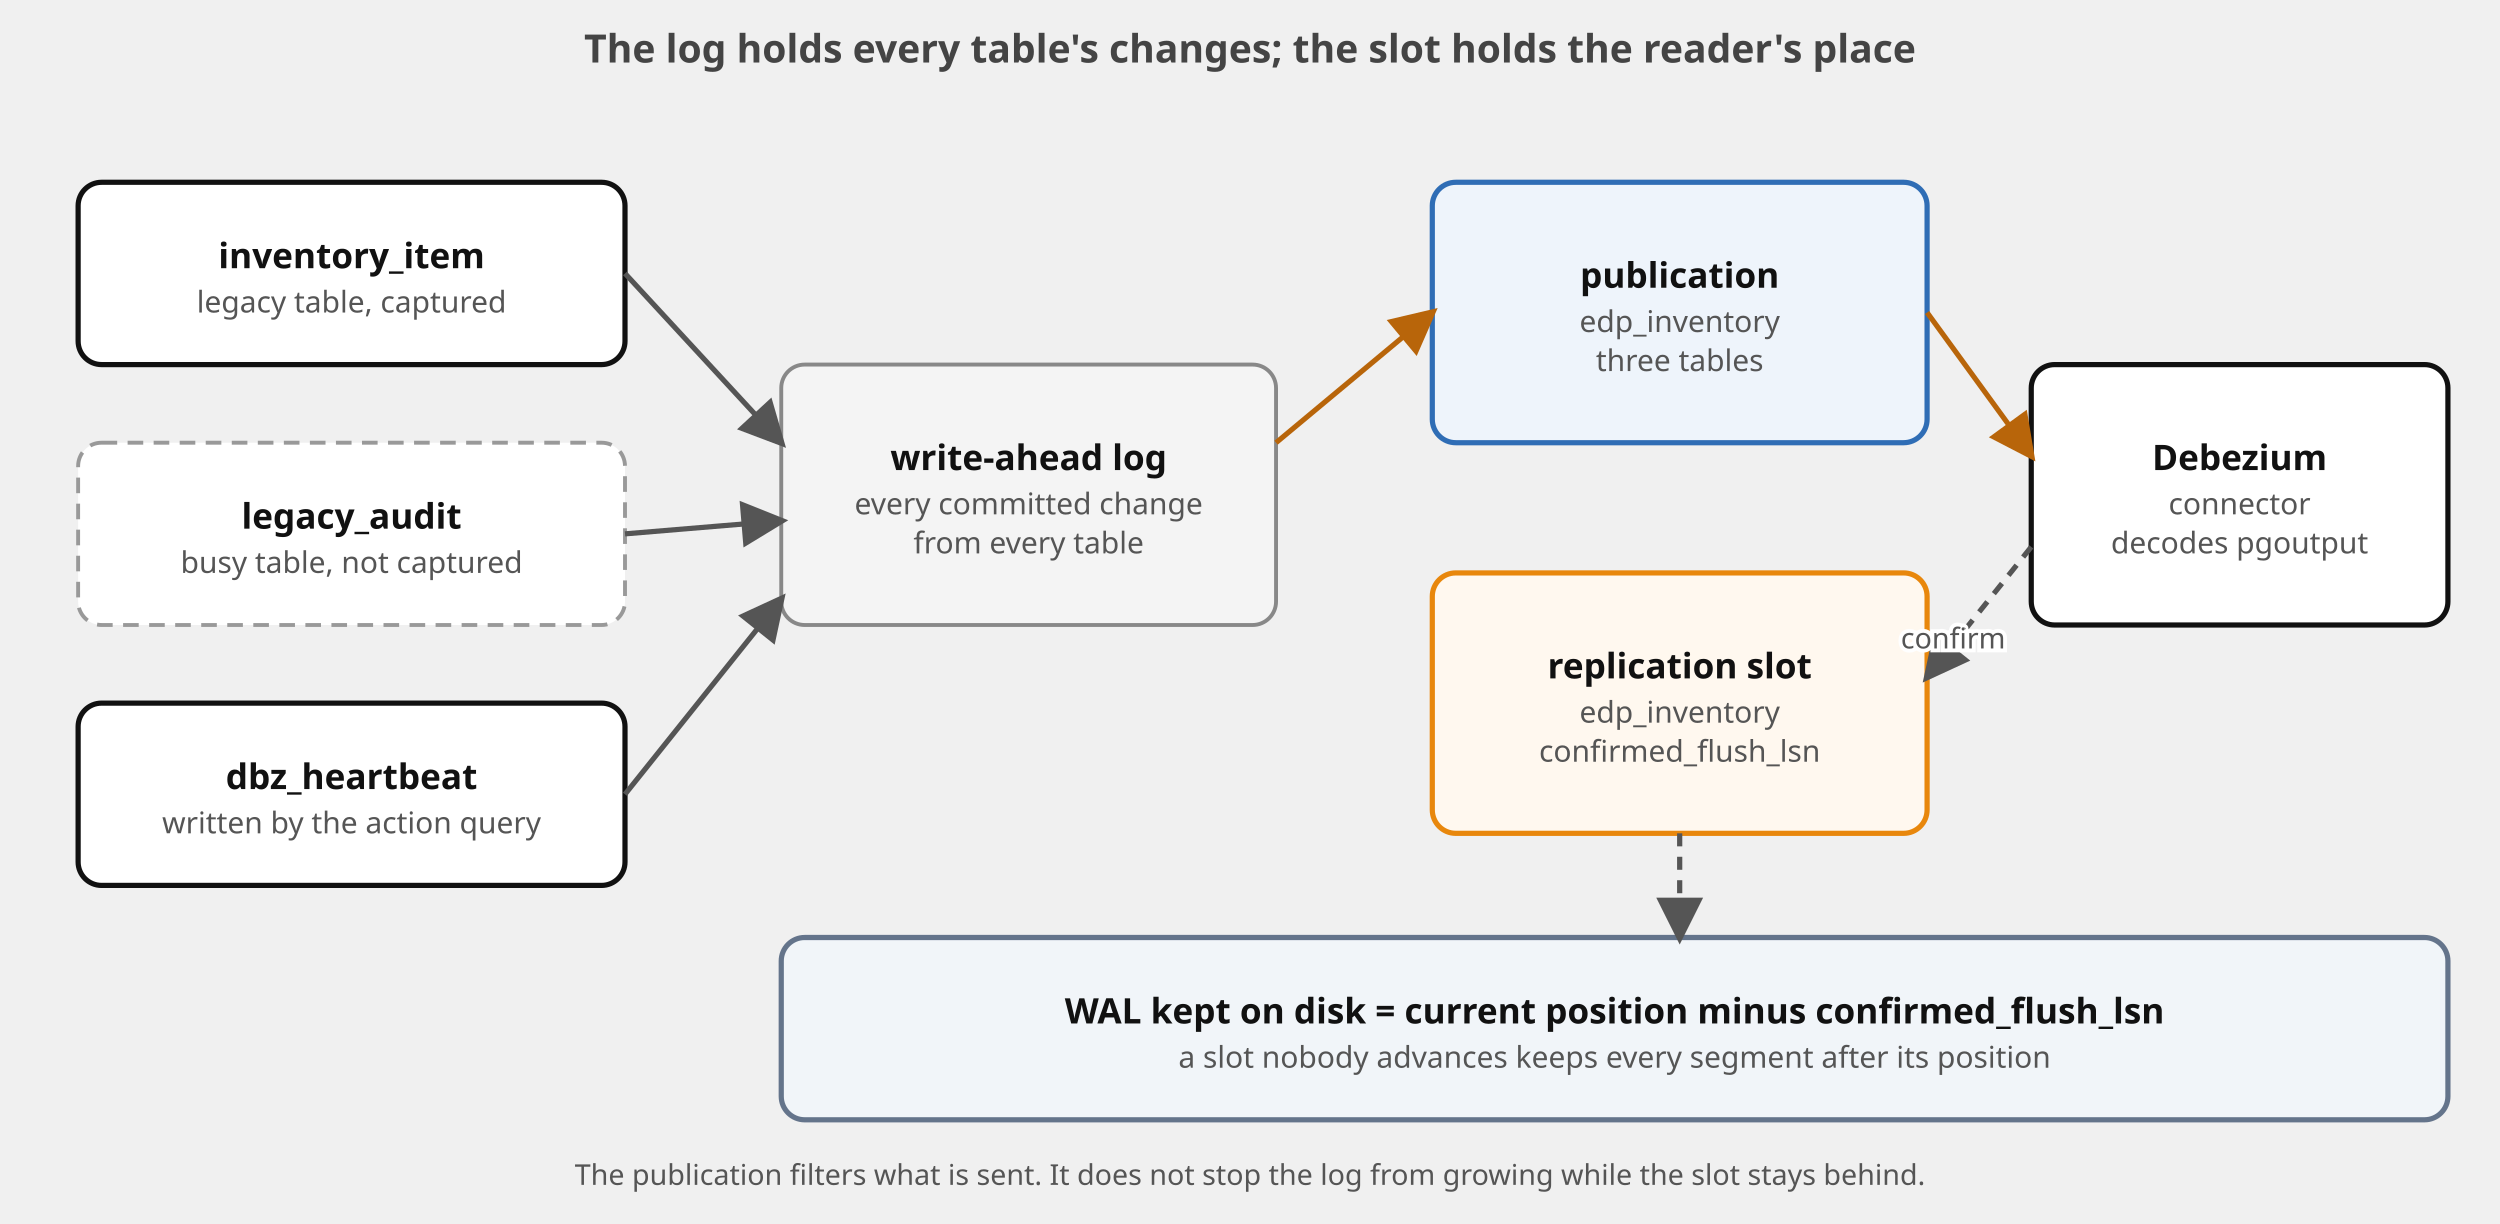
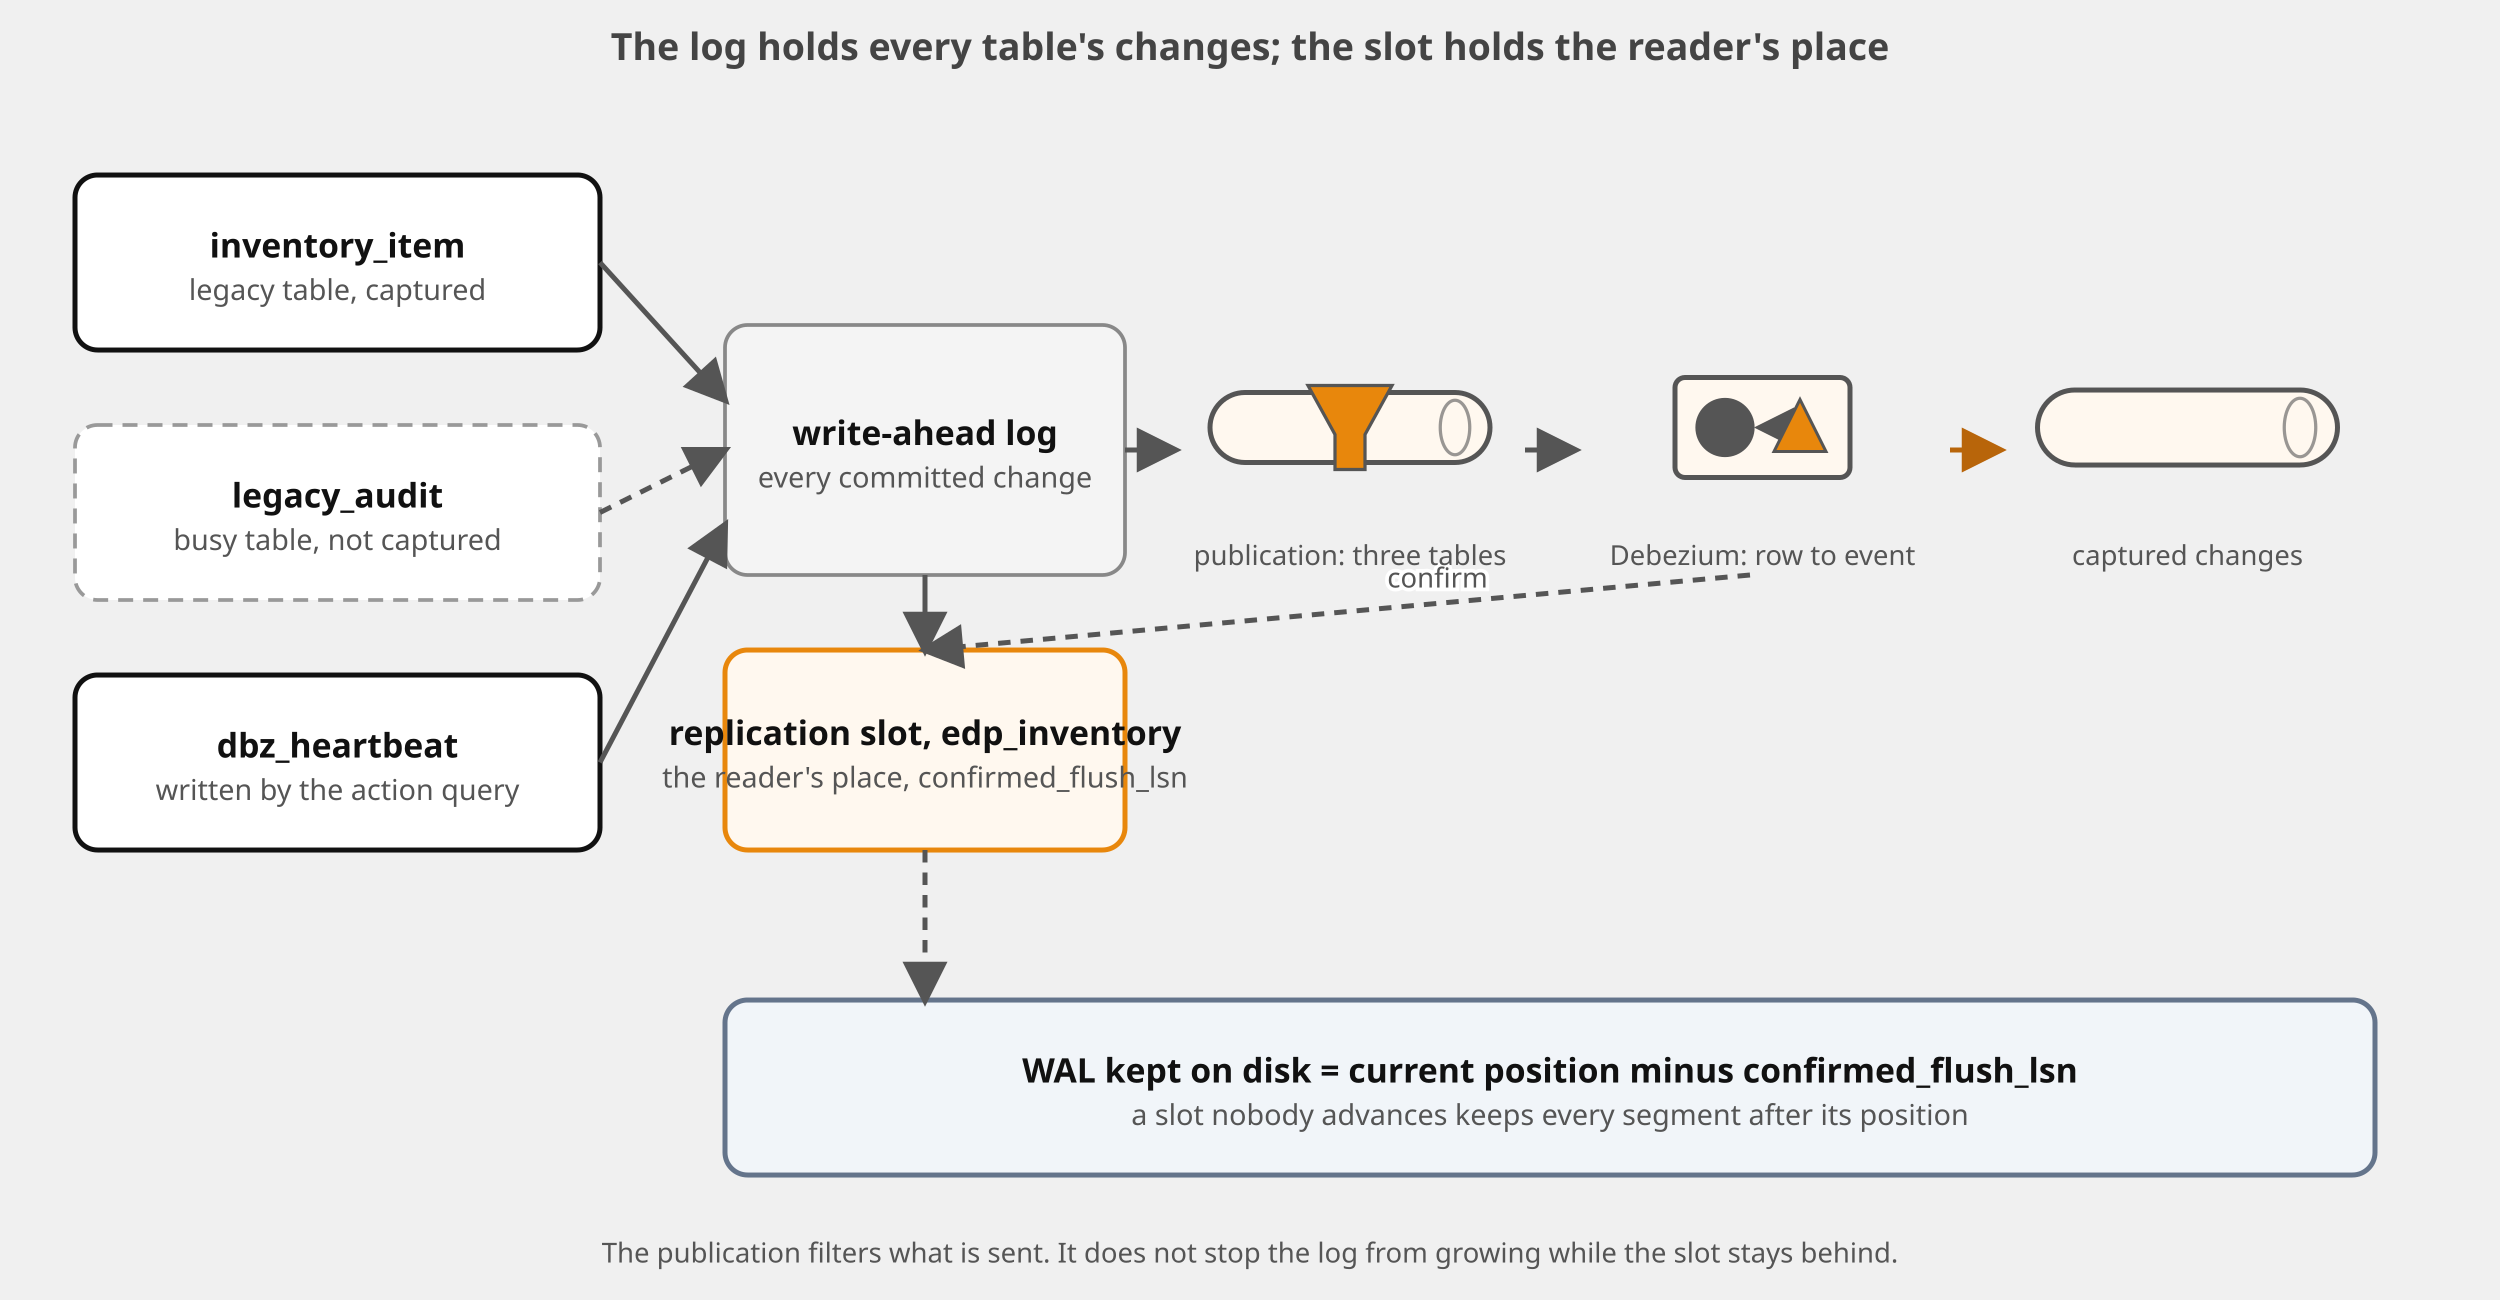
- <svg xmlns="http://www.w3.org/2000/svg" viewBox="0 0 960 470" font-family="'Red Hat Text', system-ui, sans-serif" role="img">
+ <svg xmlns="http://www.w3.org/2000/svg" viewBox="0 0 1000 520" font-family="'Red Hat Text', system-ui, sans-serif" role="img">
  <defs>
    <marker id="a" viewBox="0 0 10 10" refX="8.5" refY="5" markerWidth="9" markerHeight="9" orient="auto-start-reverse">
      <path d="M0,0 L10,5 L0,10 z" fill="#555" />
    </marker>
    <marker id="am" viewBox="0 0 10 10" refX="8.5" refY="5" markerWidth="9" markerHeight="9" orient="auto-start-reverse">
      <path d="M0,0 L10,5 L0,10 z" fill="#b8650a" />
    </marker>
  </defs>
  <rect x="30" y="70" width="210" height="70" rx="9" fill="#ffffff" stroke="#111111" stroke-width="2" />
  <text x="135.0" y="103.0" font-size="13.5" font-weight="700" fill="#111111" text-anchor="middle">inventory_item</text>
  <text x="135.0" y="120.0" font-size="11.5" fill="#555555" text-anchor="middle">legacy table, captured</text>
  <rect x="30" y="170" width="210" height="70" rx="9" fill="#ffffff" stroke="#999999" stroke-width="1.5" stroke-dasharray="6 4" />
  <text x="135.0" y="203.0" font-size="13.5" font-weight="700" fill="#111111" text-anchor="middle">legacy_audit</text>
  <text x="135.0" y="220.0" font-size="11.5" fill="#555555" text-anchor="middle">busy table, not captured</text>
  <rect x="30" y="270" width="210" height="70" rx="9" fill="#ffffff" stroke="#111111" stroke-width="2" />
  <text x="135.0" y="303.0" font-size="13.5" font-weight="700" fill="#111111" text-anchor="middle">dbz_heartbeat</text>
  <text x="135.0" y="320.0" font-size="11.5" fill="#555555" text-anchor="middle">written by the action query</text>
-   <rect x="300" y="140" width="190" height="100" rx="9" fill="#f4f4f4" stroke="#888888" stroke-width="1.5" />
-   <text x="395.0" y="180.5" font-size="13.5" font-weight="700" fill="#111111" text-anchor="middle">write-ahead log</text>
-   <text x="395.0" y="197.5" font-size="11.5" fill="#555555" text-anchor="middle">every committed change</text>
-   <text x="395.0" y="212.5" font-size="11.5" fill="#555555" text-anchor="middle">from every table</text>
-   <rect x="550" y="70" width="190" height="100" rx="9" fill="#eef4fb" stroke="#2f6db5" stroke-width="2" />
-   <text x="645.0" y="110.5" font-size="13.5" font-weight="700" fill="#111111" text-anchor="middle">publication</text>
-   <text x="645.0" y="127.5" font-size="11.5" fill="#555555" text-anchor="middle">edp_inventory</text>
-   <text x="645.0" y="142.5" font-size="11.5" fill="#555555" text-anchor="middle">three tables</text>
-   <rect x="550" y="220" width="190" height="100" rx="9" fill="#fff8ef" stroke="#e8870c" stroke-width="2" />
-   <text x="645.0" y="260.5" font-size="13.5" font-weight="700" fill="#111111" text-anchor="middle">replication slot</text>
-   <text x="645.0" y="277.5" font-size="11.5" fill="#555555" text-anchor="middle">edp_inventory</text>
-   <text x="645.0" y="292.5" font-size="11.5" fill="#555555" text-anchor="middle">confirmed_flush_lsn</text>
-   <rect x="780" y="140" width="160" height="100" rx="9" fill="#ffffff" stroke="#111111" stroke-width="2" />
-   <text x="860.0" y="180.5" font-size="13.5" font-weight="700" fill="#111111" text-anchor="middle">Debezium</text>
-   <text x="860.0" y="197.5" font-size="11.5" fill="#555555" text-anchor="middle">connector</text>
-   <text x="860.0" y="212.5" font-size="11.5" fill="#555555" text-anchor="middle">decodes pgoutput</text>
-   <rect x="300" y="360" width="640" height="70" rx="9" fill="#f1f5f9" stroke="#64748b" stroke-width="2" />
-   <text x="620.0" y="393.0" font-size="13.5" font-weight="700" fill="#111111" text-anchor="middle">WAL kept on disk = current position minus confirmed_flush_lsn</text>
-   <text x="620.0" y="410.0" font-size="11.5" fill="#555555" text-anchor="middle">a slot nobody advances keeps every segment after its position</text>
-   <path d="M240,105 L300,170" fill="none" stroke="#555" stroke-width="2" marker-end="url(#a)" />
-   <path d="M240,205 L300,200" fill="none" stroke="#555" stroke-width="2" marker-end="url(#a)" />
-   <path d="M240,305 L300,230" fill="none" stroke="#555" stroke-width="2" marker-end="url(#a)" />
-   <path d="M490,170 L550,120" fill="none" stroke="#b8650a" stroke-width="2" marker-end="url(#am)" />
-   <path d="M740,120 L780,175" fill="none" stroke="#b8650a" stroke-width="2" marker-end="url(#am)" />
-   <path d="M780,210 L740,260" fill="none" stroke="#555" stroke-width="2" stroke-dasharray="5 4" marker-end="url(#a)" />
-   <text x="750.0" y="249.0" font-size="11" fill="#ffffff" stroke="#ffffff" stroke-width="3" paint-order="stroke" text-anchor="middle">confirm</text>
-   <text x="750.0" y="249.0" font-size="11" fill="#555" text-anchor="middle">confirm</text>
-   <path d="M645,320 L645,360" fill="none" stroke="#555" stroke-width="2" stroke-dasharray="5 4" marker-end="url(#a)" />
-   <text x="480" y="24" font-size="15" fill="#444444" text-anchor="middle" font-weight="700">The log holds every table's changes; the slot holds the reader's place</text>
-   <text x="480" y="455" font-size="11" fill="#555555" text-anchor="middle">The publication filters what is sent. It does not stop the log from growing while the slot stays behind.</text>
+   <rect x="290" y="130" width="160" height="100" rx="9" fill="#f4f4f4" stroke="#888888" stroke-width="1.5" />
+   <text x="370.0" y="178.0" font-size="13.5" font-weight="700" fill="#111111" text-anchor="middle">write-ahead log</text>
+   <text x="370.0" y="195.0" font-size="11.5" fill="#555555" text-anchor="middle">every committed change</text>
+   <rect x="290" y="260" width="160" height="80" rx="9" fill="#fff8ef" stroke="#e8870c" stroke-width="2" />
+   <text x="370.0" y="298.0" font-size="13.5" font-weight="700" fill="#111111" text-anchor="middle">replication slot, edp_inventory</text>
+   <text x="370.0" y="315.0" font-size="11.5" fill="#555555" text-anchor="middle">the reader's place, confirmed_flush_lsn</text>
+   <rect x="290" y="400" width="660" height="70" rx="9" fill="#f1f5f9" stroke="#64748b" stroke-width="2" />
+   <text x="620.0" y="433.0" font-size="13.5" font-weight="700" fill="#111111" text-anchor="middle">WAL kept on disk = current position minus confirmed_flush_lsn</text>
+   <text x="620.0" y="450.0" font-size="11.5" fill="#555555" text-anchor="middle">a slot nobody advances keeps every segment after its position</text>
+   <path d="M240,105 L290,160" fill="none" stroke="#555" stroke-width="2" marker-end="url(#a)" />
+   <path d="M240,205 L290,180" fill="none" stroke="#555" stroke-width="2" stroke-dasharray="5 4" marker-end="url(#a)" />
+   <path d="M240,305 L290,210" fill="none" stroke="#555" stroke-width="2" marker-end="url(#a)" />
+   <path d="M450,180 L470,180" fill="none" stroke="#555" stroke-width="2" marker-end="url(#a)" />
+   <path d="M610,180 L630,180" fill="none" stroke="#555" stroke-width="2" marker-end="url(#a)" />
+   <path d="M780,180 L800,180" fill="none" stroke="#b8650a" stroke-width="2" marker-end="url(#am)" />
+   <path d="M370,230 L370,260" fill="none" stroke="#555" stroke-width="2" marker-end="url(#a)" />
+   <path d="M700,230 L370,260" fill="none" stroke="#555" stroke-width="2" stroke-dasharray="5 4" marker-end="url(#a)" />
+   <text x="575.0" y="235.0" font-size="11" fill="#ffffff" stroke="#ffffff" stroke-width="3" paint-order="stroke" text-anchor="middle">confirm</text>
+   <text x="575.0" y="235.0" font-size="11" fill="#555" text-anchor="middle">confirm</text>
+   <path d="M370,340 L370,400" fill="none" stroke="#555" stroke-width="2" stroke-dasharray="5 4" marker-end="url(#a)" />
+   <text x="500" y="24" font-size="15" fill="#444444" text-anchor="middle" font-weight="700">The log holds every table's changes; the slot holds the reader's place</text>
+   <text x="500" y="505" font-size="11" fill="#555555" text-anchor="middle">The publication filters what is sent. It does not stop the log from growing while the slot stays behind.</text>
+   <rect x="484.0" y="157.0" width="112.0" height="28.0" rx="14.0" fill="#fff8ef" stroke="#555555" stroke-width="2" />
+   <ellipse cx="582.0" cy="171.0" rx="5.9" ry="10.9" fill="none" stroke="#555555" stroke-width="1.3" opacity="0.6" />
+   <path d="M523.2,154.2 L556.8,154.2 L546.0,173.8 L546.0,187.8 L534.0,187.8 L534.0,173.8 Z" fill="#e8870c" stroke="#555555" stroke-width="1.3" />
+   <text x="540.0" y="226.0" font-size="11" fill="#555555" text-anchor="middle">publication: three tables</text>
+   <rect x="670.0" y="151.0" width="70.0" height="40.0" rx="4" fill="#fff8ef" stroke="#555555" stroke-width="2" />
+   <circle cx="690.0" cy="171.0" r="11.2" fill="#555555" stroke="#555555" stroke-width="1.3" />
+   <path d="M706.0,171.0 L704.0,171.0" fill="none" stroke="#555555" stroke-width="1.8" marker-end="url(#a)" />
+   <path d="M720.0,159.8 L730.4,180.6 L709.6,180.6 Z" fill="#e8870c" stroke="#555555" stroke-width="1.2" />
+   <text x="705.0" y="226.0" font-size="11" fill="#555555" text-anchor="middle">Debezium: row to event</text>
+   <rect x="815.0" y="156.0" width="120.0" height="30.0" rx="15.0" fill="#fff8ef" stroke="#555555" stroke-width="2" />
+   <ellipse cx="920.0" cy="171.0" rx="6.3" ry="11.7" fill="none" stroke="#555555" stroke-width="1.3" opacity="0.6" />
+   <text x="875.0" y="226.0" font-size="11" fill="#555555" text-anchor="middle">captured changes</text>
</svg>
